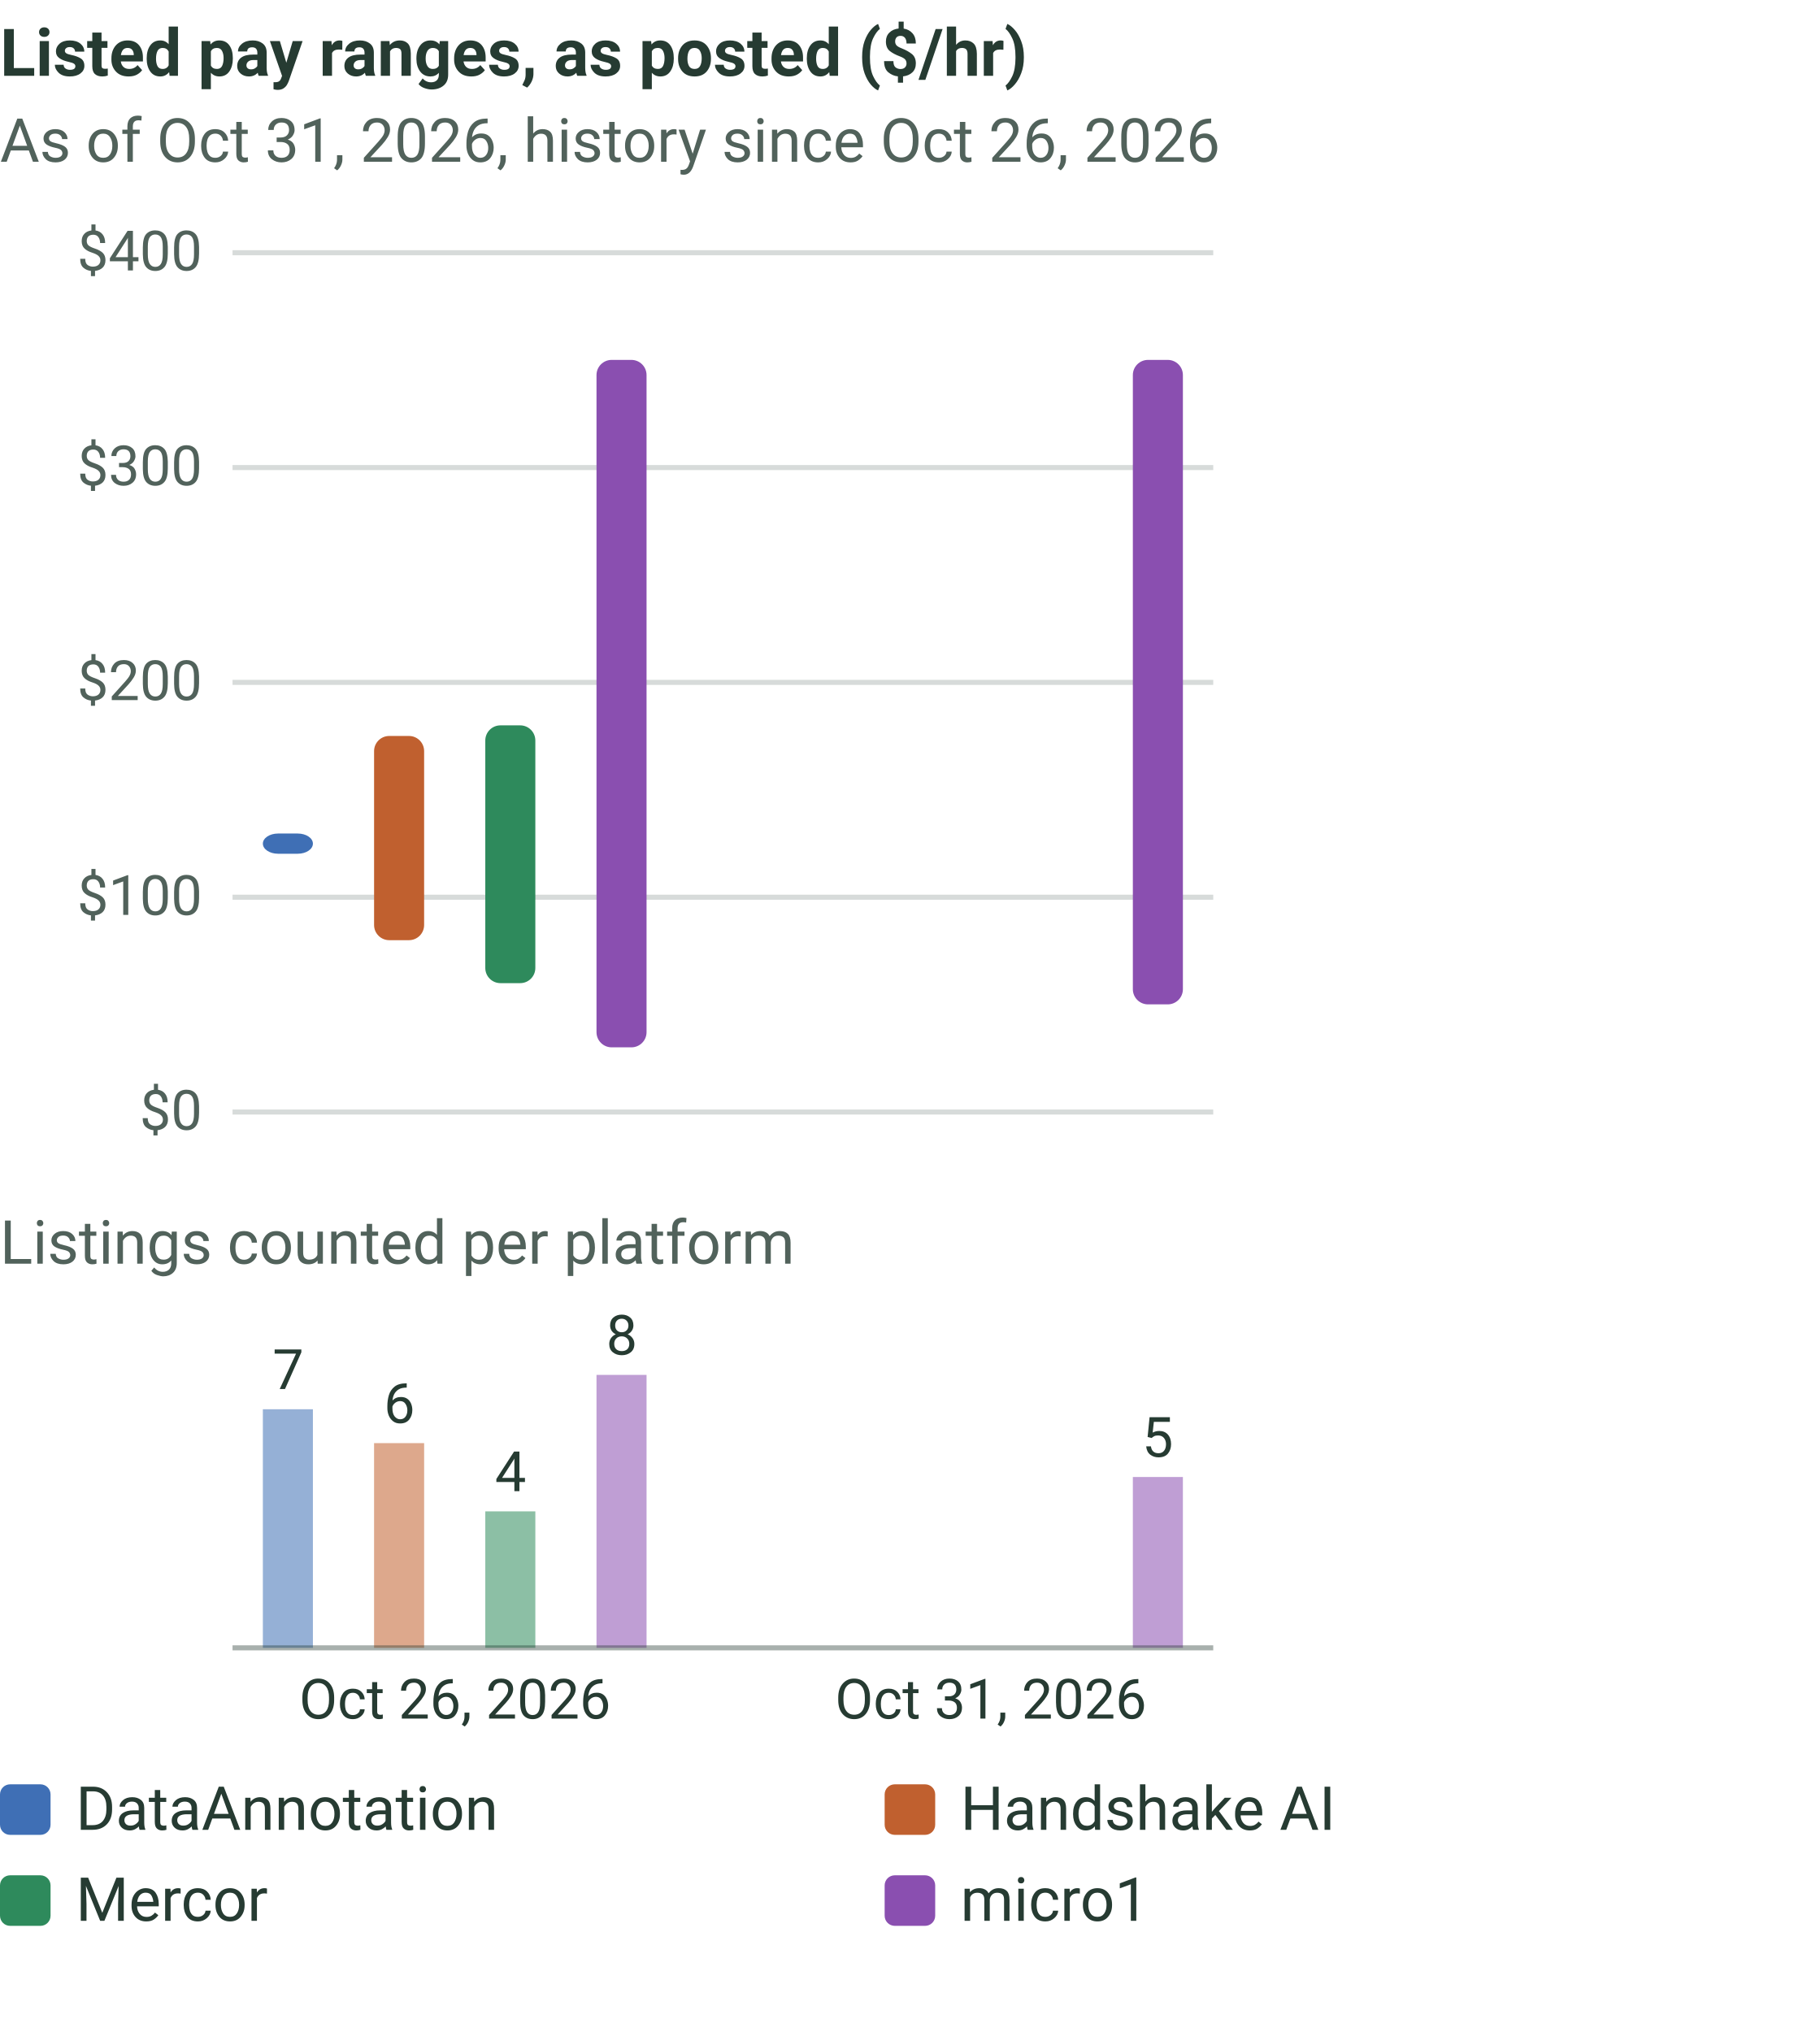
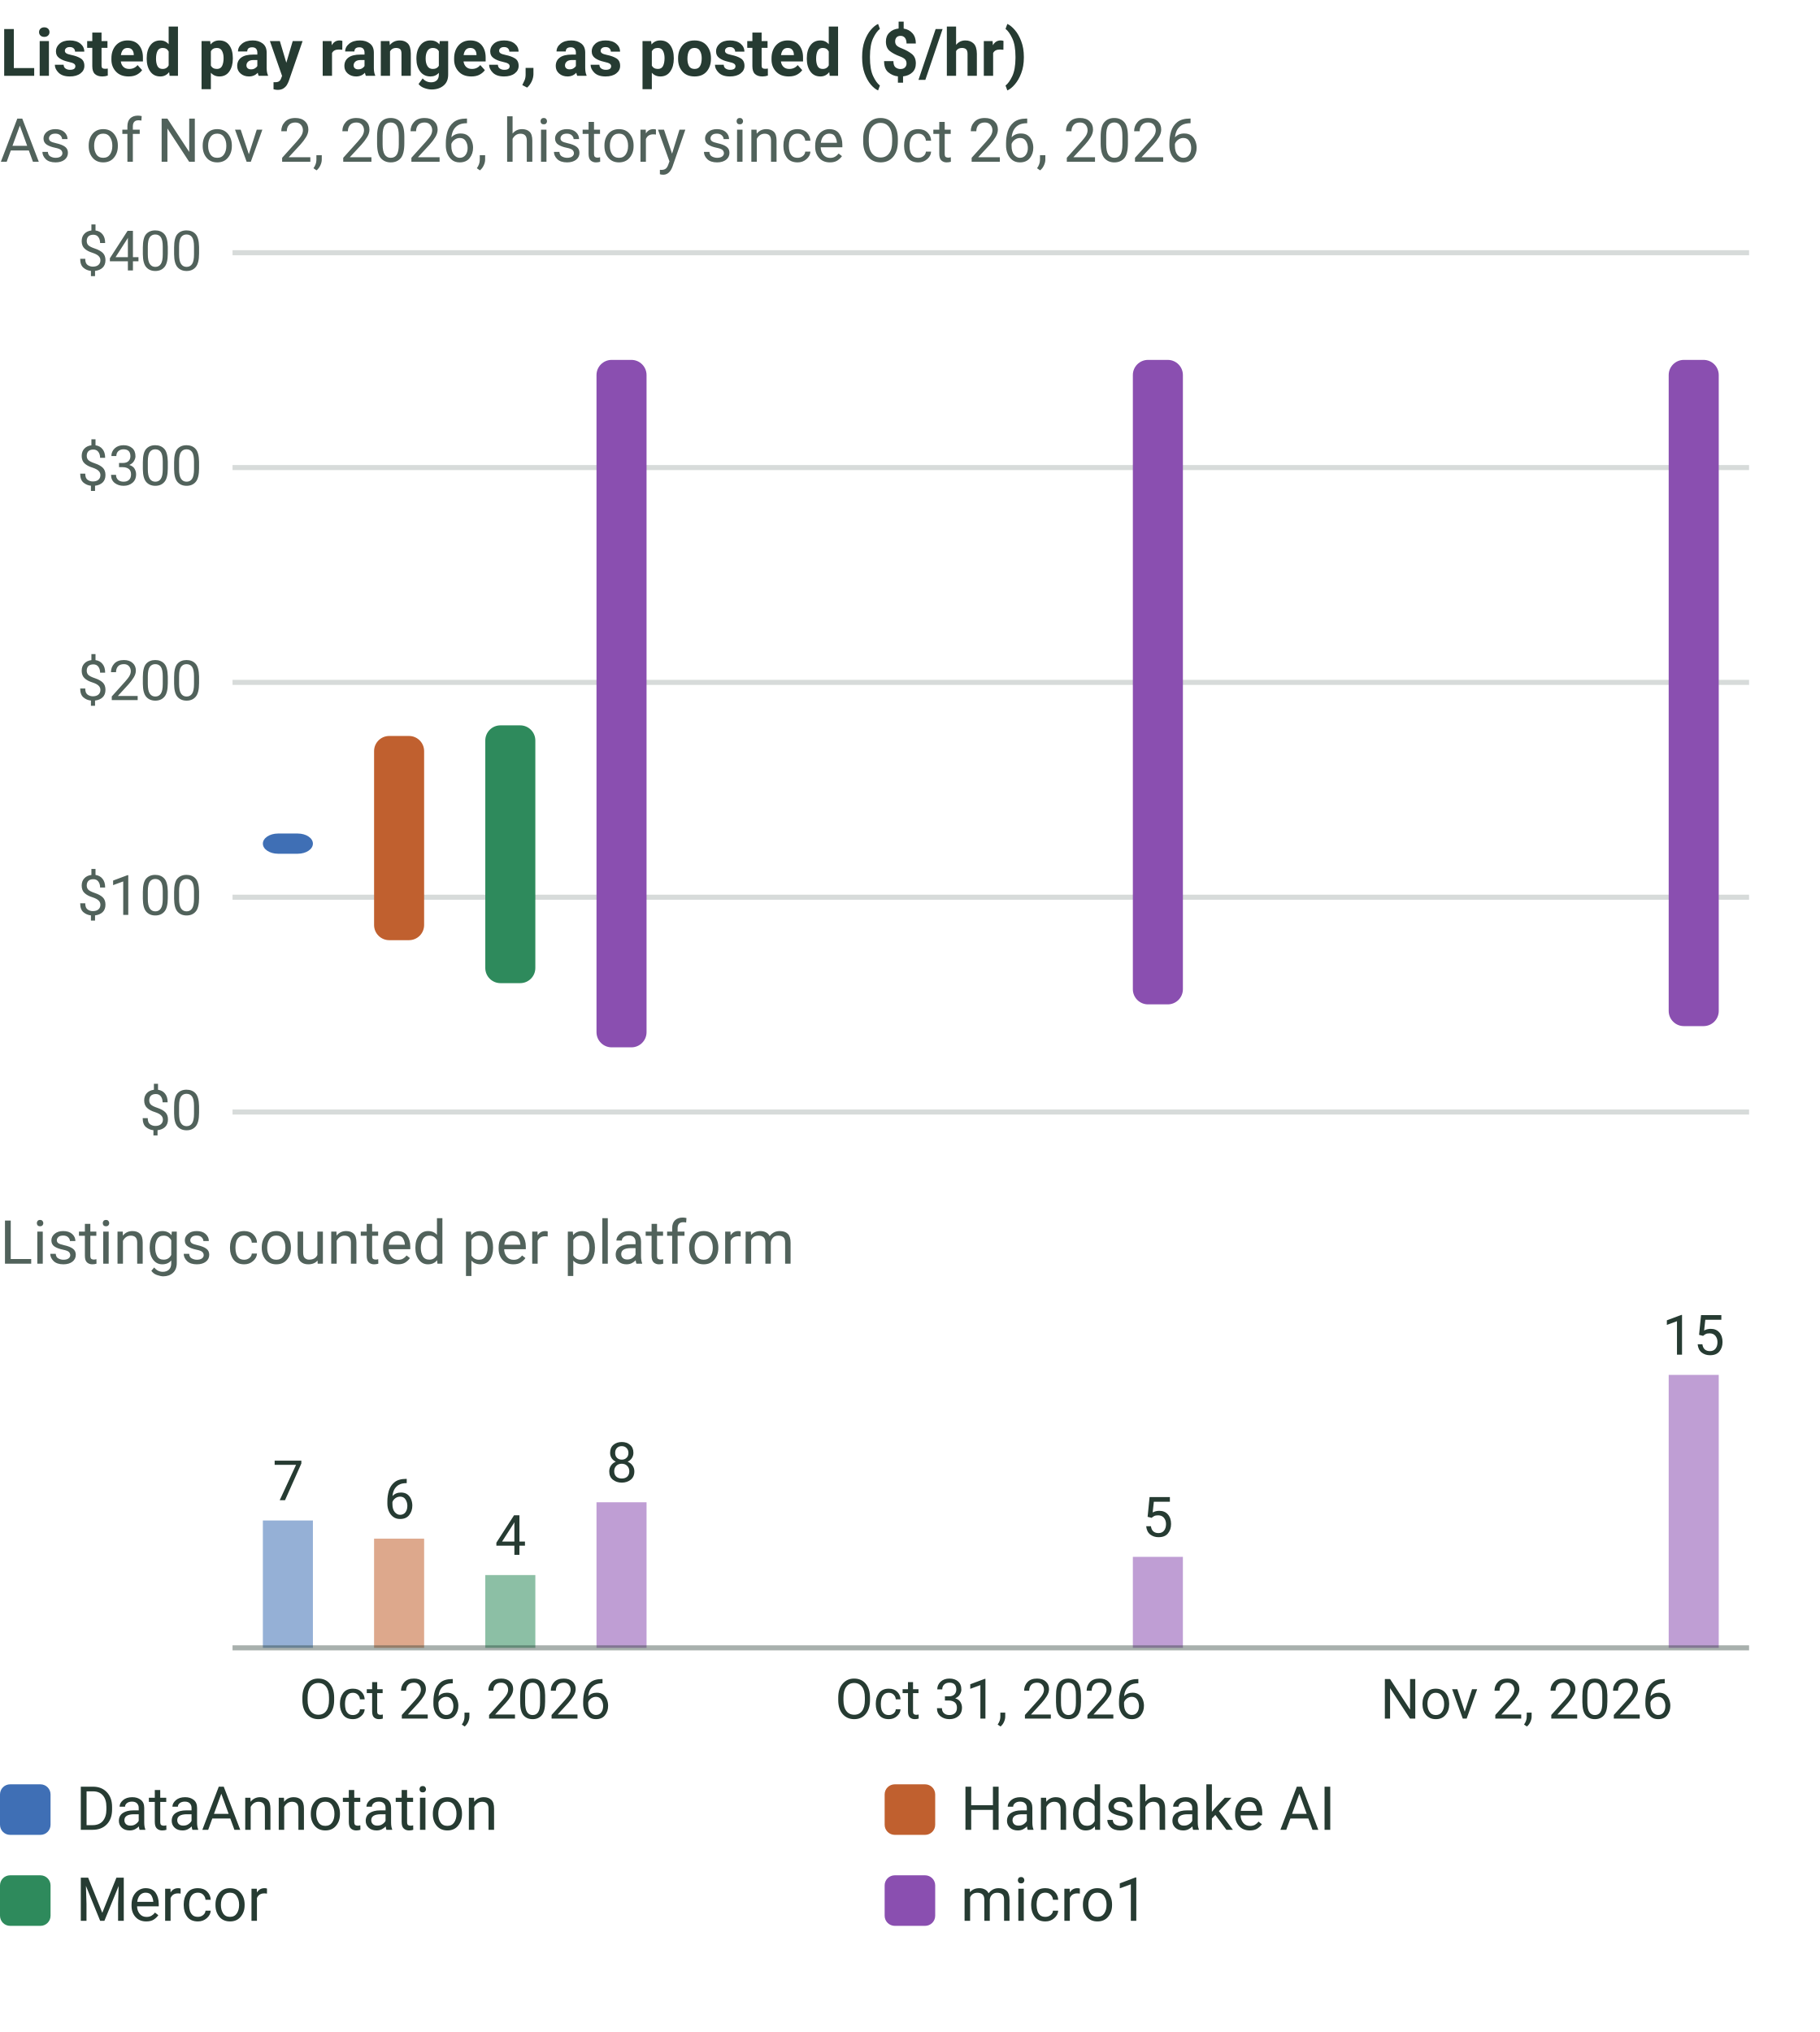
<svg xmlns="http://www.w3.org/2000/svg" class="pt-chart-svg" viewBox="0 0 360 402" width="100%" role="img" aria-labelledby="ptc-accounting-and-finance-title ptc-accounting-and-finance-desc" preserveAspectRatio="xMinYMin meet" font-family="system-ui, -apple-system, Segoe UI, Roboto, sans-serif" font-size="12" style="max-width:360px;height:auto;color:#263b32;background:#fffdf6">
  <text x="0" y="15" font-weight="700" font-size="13" fill="currentColor">Listed pay ranges, as posted ($/hr)</text>
-   <text x="0" y="32" font-size="12" fill="currentColor" opacity=".8">As of Oct 31, 2026, history since Oct 26, 2026</text>
-   <line x1="46" x2="240" y1="220.0" y2="220.0" stroke="currentColor" stroke-opacity=".18" />
+   <text x="0" y="32" font-size="12" fill="currentColor" opacity=".8">As of Nov 2, 2026, history since Oct 26, 2026</text>
+   <line x1="46" x2="346" y1="220.0" y2="220.0" stroke="currentColor" stroke-opacity=".18" />
  <text x="40" y="223.5" text-anchor="end" font-size="11" fill="currentColor" opacity=".8">$0</text>
-   <line x1="46" x2="240" y1="177.5" y2="177.5" stroke="currentColor" stroke-opacity=".18" />
+   <line x1="46" x2="346" y1="177.5" y2="177.5" stroke="currentColor" stroke-opacity=".18" />
  <text x="40" y="181.0" text-anchor="end" font-size="11" fill="currentColor" opacity=".8">$100</text>
-   <line x1="46" x2="240" y1="135.0" y2="135.0" stroke="currentColor" stroke-opacity=".18" />
+   <line x1="46" x2="346" y1="135.0" y2="135.0" stroke="currentColor" stroke-opacity=".18" />
  <text x="40" y="138.5" text-anchor="end" font-size="11" fill="currentColor" opacity=".8">$200</text>
-   <line x1="46" x2="240" y1="92.5" y2="92.5" stroke="currentColor" stroke-opacity=".18" />
+   <line x1="46" x2="346" y1="92.5" y2="92.5" stroke="currentColor" stroke-opacity=".18" />
  <text x="40" y="96.0" text-anchor="end" font-size="11" fill="currentColor" opacity=".8">$300</text>
-   <line x1="46" x2="240" y1="50.0" y2="50.0" stroke="currentColor" stroke-opacity=".18" />
+   <line x1="46" x2="346" y1="50.0" y2="50.0" stroke="currentColor" stroke-opacity=".18" />
  <text x="40" y="53.5" text-anchor="end" font-size="11" fill="currentColor" opacity=".8">$400</text>
  <rect x="52.0" y="164.9" width="9.9" height="4.0" rx="3" fill="#3f6fb5" />
-   <rect x="52.0" y="278.8" width="9.9" height="47.2" fill="#3f6fb5" fill-opacity=".55" />
-   <text x="57.0" y="274.8" text-anchor="middle" font-size="11" fill="currentColor">7</text>
+   <rect x="52.0" y="300.8" width="9.9" height="25.2" fill="#3f6fb5" fill-opacity=".55" />
+   <text x="57.0" y="296.8" text-anchor="middle" font-size="11" fill="currentColor">7</text>
  <rect x="74.0" y="145.6" width="9.9" height="40.4" rx="3" fill="#c0602f" />
-   <rect x="74.0" y="285.5" width="9.9" height="40.5" fill="#c0602f" fill-opacity=".55" />
-   <text x="79.0" y="281.5" text-anchor="middle" font-size="11" fill="currentColor">6</text>
+   <rect x="74.0" y="304.4" width="9.9" height="21.6" fill="#c0602f" fill-opacity=".55" />
+   <text x="79.0" y="300.4" text-anchor="middle" font-size="11" fill="currentColor">6</text>
  <rect x="96.0" y="143.5" width="9.9" height="51.0" rx="3" fill="#2e8a5c" />
-   <rect x="96.0" y="299.0" width="9.9" height="27.0" fill="#2e8a5c" fill-opacity=".55" />
-   <text x="101.0" y="295.0" text-anchor="middle" font-size="11" fill="currentColor">4</text>
+   <rect x="96.0" y="311.6" width="9.9" height="14.4" fill="#2e8a5c" fill-opacity=".55" />
+   <text x="101.0" y="307.6" text-anchor="middle" font-size="11" fill="currentColor">4</text>
  <rect x="118.0" y="71.2" width="9.9" height="136.0" rx="3" fill="#8a4fb0" />
-   <rect x="118.0" y="272.0" width="9.9" height="54.0" fill="#8a4fb0" fill-opacity=".55" />
-   <text x="123.0" y="268.0" text-anchor="middle" font-size="11" fill="currentColor">8</text>
+   <rect x="118.0" y="297.2" width="9.9" height="28.8" fill="#8a4fb0" fill-opacity=".55" />
+   <text x="123.0" y="293.2" text-anchor="middle" font-size="11" fill="currentColor">8</text>
  <text x="90.0" y="340" text-anchor="middle" font-size="11" fill="currentColor">Oct 26, 2026</text>
  <rect x="224.1" y="71.2" width="9.9" height="127.5" rx="3" fill="#8a4fb0" />
-   <rect x="224.1" y="292.2" width="9.9" height="33.8" fill="#8a4fb0" fill-opacity=".55" />
-   <text x="229.0" y="288.2" text-anchor="middle" font-size="11" fill="currentColor">5</text>
+   <rect x="224.1" y="308.0" width="9.9" height="18.0" fill="#8a4fb0" fill-opacity=".55" />
+   <text x="229.0" y="304.0" text-anchor="middle" font-size="11" fill="currentColor">5</text>
  <text x="196.0" y="340" text-anchor="middle" font-size="11" fill="currentColor">Oct 31, 2026</text>
-   <line x1="46" x2="240" y1="326" y2="326" stroke="currentColor" stroke-opacity=".4" />
+   <rect x="330.1" y="71.2" width="9.9" height="131.8" rx="3" fill="#8a4fb0" />
+   <rect x="330.1" y="272.0" width="9.9" height="54.0" fill="#8a4fb0" fill-opacity=".55" />
+   <text x="335.0" y="268.0" text-anchor="middle" font-size="11" fill="currentColor">15</text>
+   <text x="302.0" y="340" text-anchor="middle" font-size="11" fill="currentColor">Nov 2, 2026</text>
+   <line x1="46" x2="346" y1="326" y2="326" stroke="currentColor" stroke-opacity=".4" />
  <text x="0" y="250" font-size="12" fill="currentColor" opacity=".8">Listings counted per platform</text>
  <rect x="0" y="353" width="10" height="10" rx="2" fill="#3f6fb5" />
  <text x="15" y="362" font-size="12" fill="currentColor">DataAnnotation</text>
  <rect x="175" y="353" width="10" height="10" rx="2" fill="#c0602f" />
  <text x="190" y="362" font-size="12" fill="currentColor">Handshake AI</text>
  <rect x="0" y="371" width="10" height="10" rx="2" fill="#2e8a5c" />
  <text x="15" y="380" font-size="12" fill="currentColor">Mercor</text>
  <rect x="175" y="371" width="10" height="10" rx="2" fill="#8a4fb0" />
  <text x="190" y="380" font-size="12" fill="currentColor">micro1</text>
</svg>
